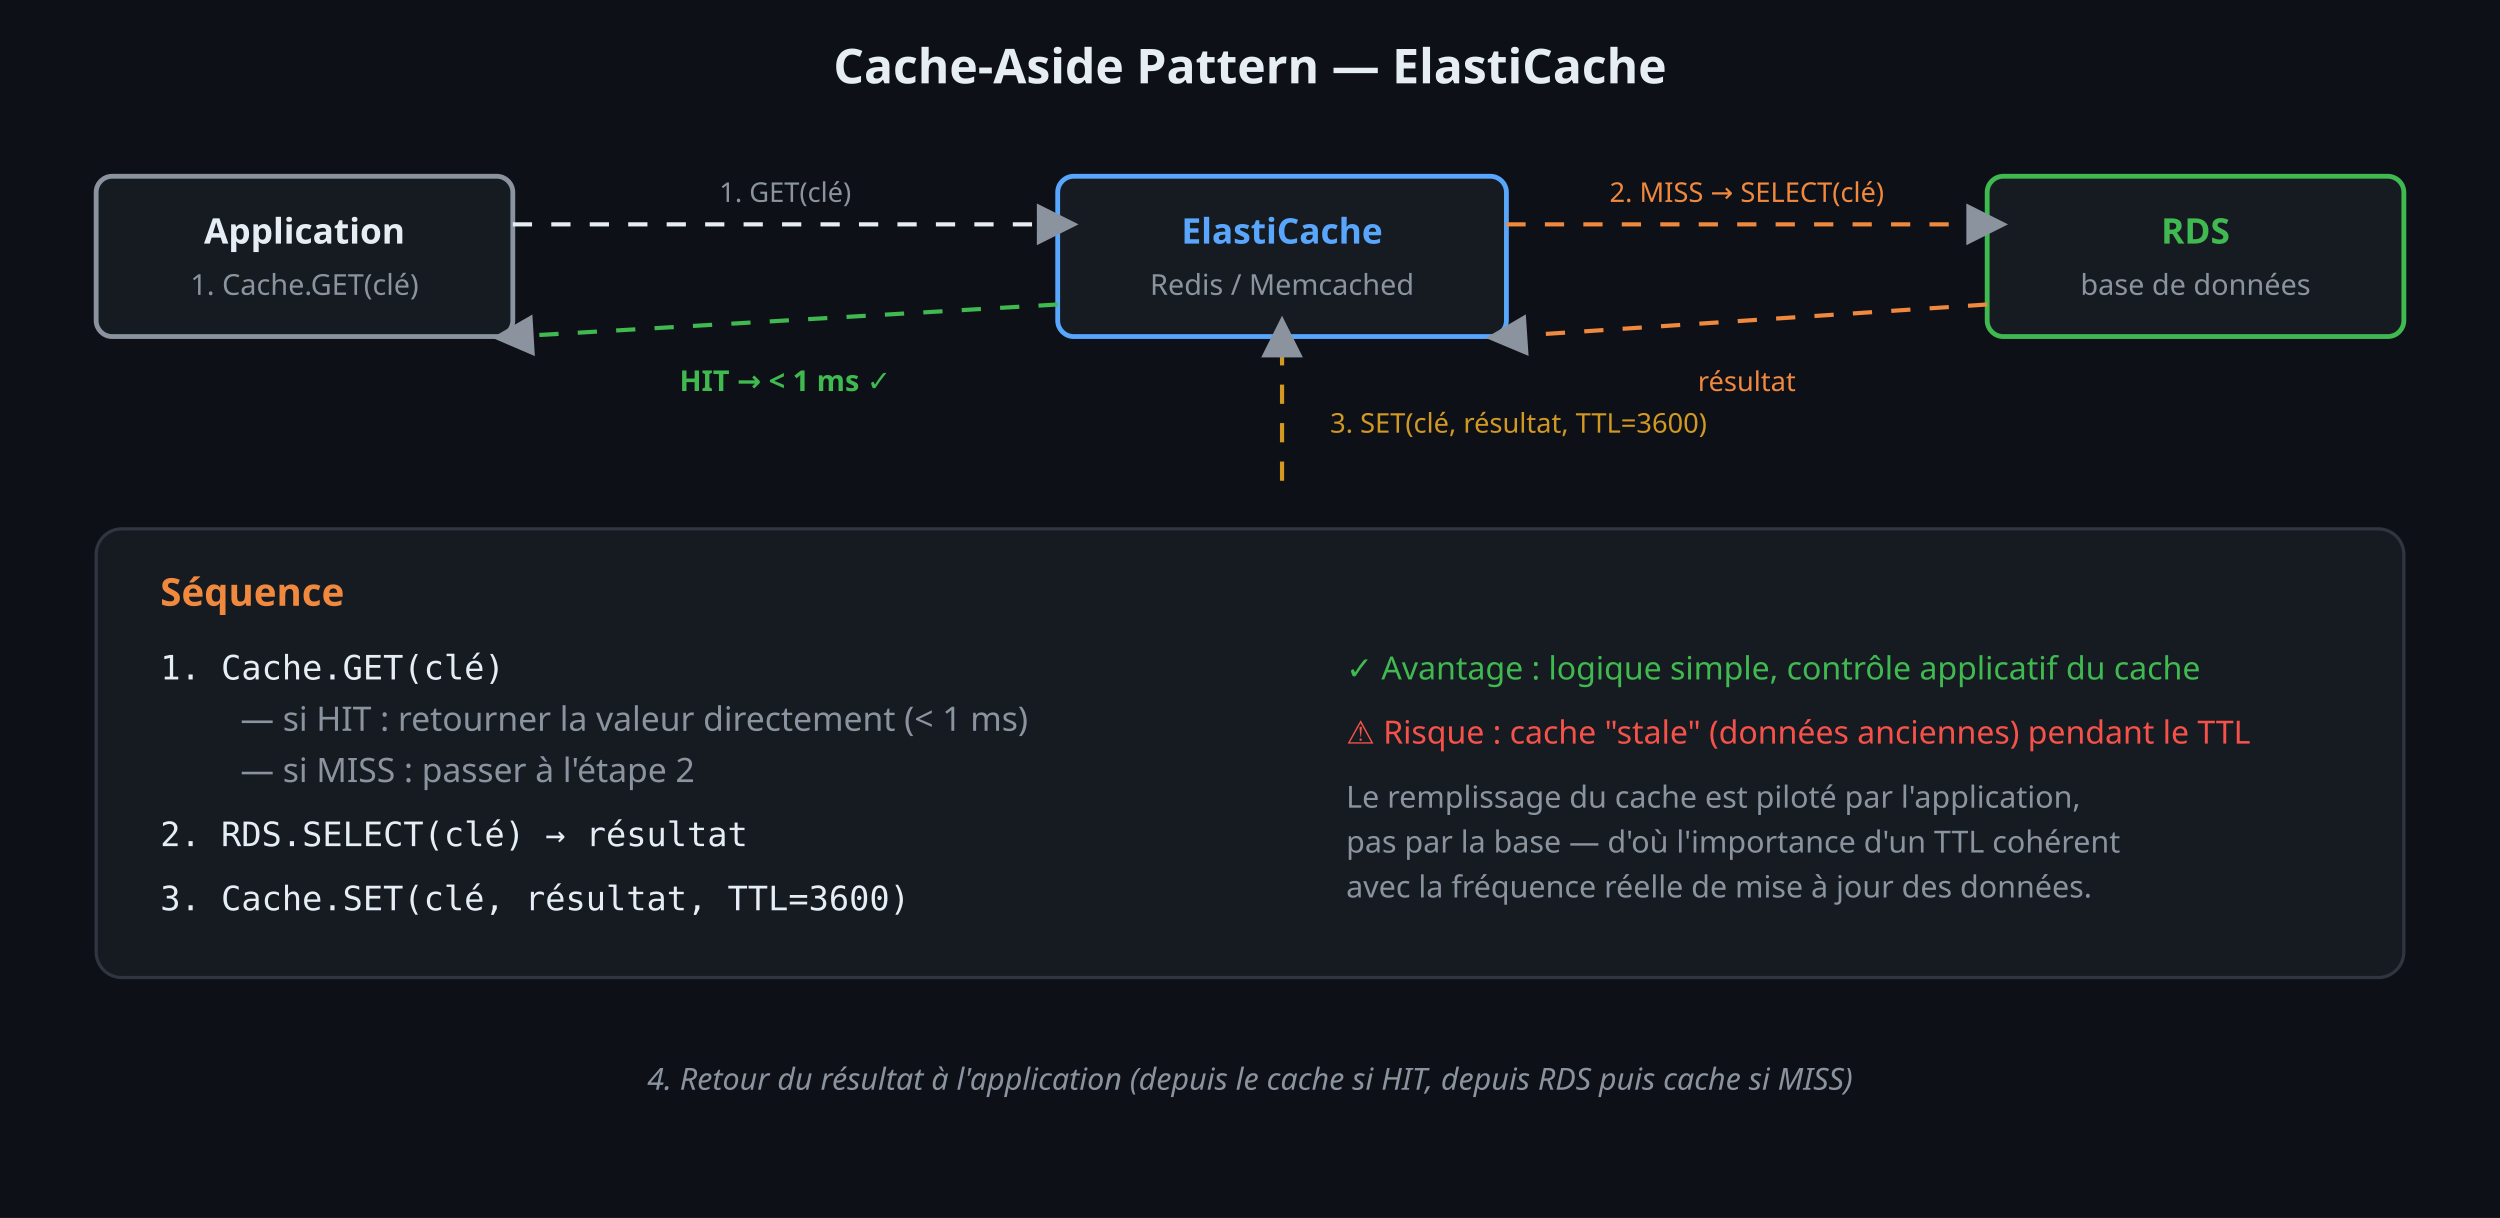
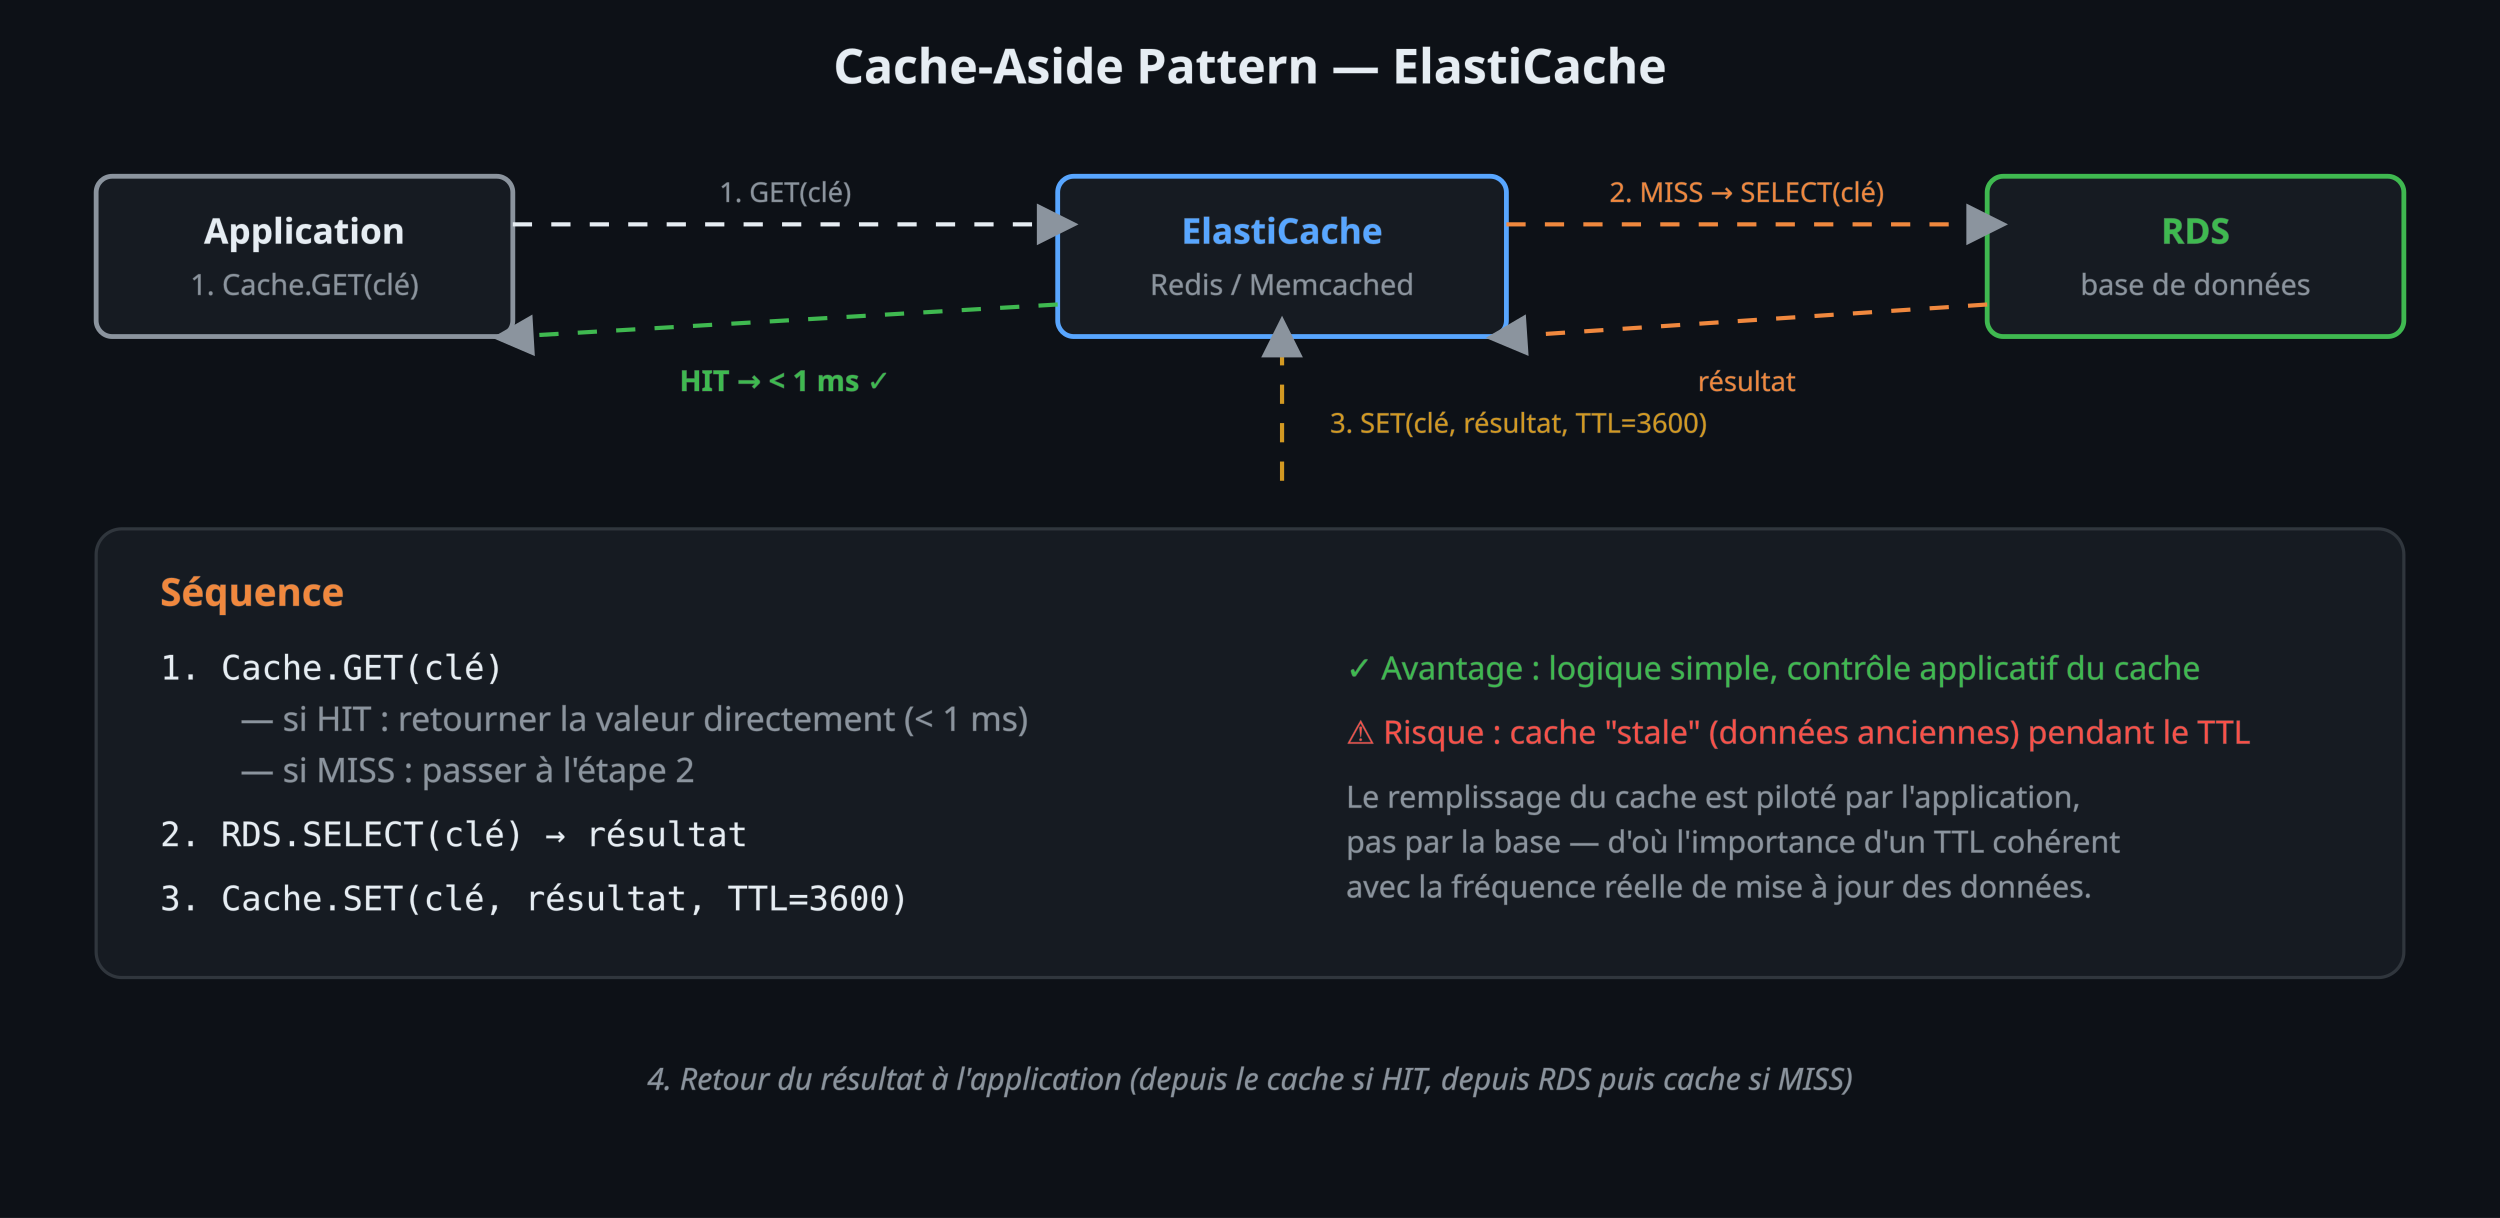
- <svg xmlns="http://www.w3.org/2000/svg" viewBox="0 0 780 380" font-family="system-ui, sans-serif">
+ <svg xmlns="http://www.w3.org/2000/svg" viewBox="0 0 780 380" font-family="system-ui, sans-serif" role="img" aria-labelledby="dawan-title dawan-desc">
+   <style id="dawan-adaptive-accessibility">
+   svg { color-scheme: light dark; isolation: isolate; text-rendering: geometricPrecision; }
+   text { font-synthesis: none; paint-order: stroke fill; stroke: rgba(248,250,252,.20); stroke-width: .28px; stroke-linejoin: round; }
+   path, line, polyline, polygon { vector-effect: non-scaling-stroke; }
+   g[id] { transition: filter .18s ease, opacity .18s ease, transform .18s ease; transform-origin: center; }
+   g[id]:hover, g[id]:focus { filter: brightness(1.13) saturate(1.10) drop-shadow(0 2px 3px rgba(14,165,233,.24)); outline: none; }
+   g[id]:hover path[marker-end], g[id]:focus path[marker-end] { stroke-dasharray: 8 5; animation: dawan-flow .8s linear infinite; }
+   .dawan-theme-backdrop { fill: #f8fafc; stroke: #94a3b8; stroke-width: 1.5; }
+   @keyframes dawan-flow { to { stroke-dashoffset: -13; } }
+   @media (prefers-color-scheme: dark) {
+     .dawan-theme-backdrop { stroke: #7dd3fc; }
+     text { stroke: rgba(2,6,23,.28); }
+   }
+   @media (prefers-reduced-motion: reduce) { g[id], g[id] path { transition: none !important; animation: none !important; } }
+   @media print { g[id] { filter: none !important; } }
+ </style>
  <rect width="780" height="380" fill="#0d1117" />
  <defs>
    <marker id="arrow-ec" markerWidth="10" markerHeight="10" refX="5" refY="5" orient="auto">
      <path d="M0,0 L10,5 L0,10 Z" fill="#8b949e" />
    </marker>
    <style>.flow{stroke-dasharray:6 6;animation:move 1.5s linear infinite}@keyframes move{to{stroke-dashoffset:-24}}@media(prefers-reduced-motion:reduce){.flow{animation:none}}</style>
  </defs>
  <text x="390" y="26" text-anchor="middle" fill="#e6edf3" font-size="15" font-weight="bold">Cache-Aside Pattern — ElastiCache</text>
  <rect x="30" y="55" width="130" height="50" rx="5" fill="#161b22" stroke="#8b949e" stroke-width="1.5" />
  <text x="95" y="76" text-anchor="middle" fill="#e6edf3" font-size="11" font-weight="bold">Application</text>
  <text x="95" y="92" text-anchor="middle" fill="#8b949e" font-size="9">1. Cache.GET(clé)</text>
  <rect x="330" y="55" width="140" height="50" rx="5" fill="#161b22" stroke="#58a6ff" stroke-width="1.5" />
  <text x="400" y="76" text-anchor="middle" fill="#58a6ff" font-size="11" font-weight="bold">ElastiCache</text>
  <text x="400" y="92" text-anchor="middle" fill="#8b949e" font-size="9">Redis / Memcached</text>
  <rect x="620" y="55" width="130" height="50" rx="5" fill="#161b22" stroke="#3fb950" stroke-width="1.5" />
  <text x="685" y="76" text-anchor="middle" fill="#3fb950" font-size="11" font-weight="bold">RDS</text>
  <text x="685" y="92" text-anchor="middle" fill="#8b949e" font-size="9">base de données</text>
  <line class="flow" x1="160" y1="70" x2="330" y2="70" stroke="#e6edf3" stroke-width="1.3" marker-end="url(#arrow-ec)" />
  <text x="245" y="63" text-anchor="middle" fill="#8b949e" font-size="8.5">1. GET(clé)</text>
  <line class="flow" x1="330" y1="95" x2="160" y2="105" stroke="#3fb950" stroke-width="1.3" marker-end="url(#arrow-ec)" />
  <text x="245" y="122" text-anchor="middle" fill="#3fb950" font-size="9" font-weight="bold">HIT → &lt; 1 ms ✓</text>
  <line class="flow" x1="470" y1="70" x2="620" y2="70" stroke="#f0883e" stroke-width="1.3" marker-end="url(#arrow-ec)" />
  <text x="545" y="63" text-anchor="middle" fill="#f0883e" font-size="8.5">2. MISS → SELECT(clé)</text>
  <line class="flow" x1="620" y1="95" x2="470" y2="105" stroke="#f0883e" stroke-width="1.3" marker-end="url(#arrow-ec)" />
  <text x="545" y="122" text-anchor="middle" fill="#f0883e" font-size="8.5">résultat</text>
  <line class="flow" x1="400" y1="150" x2="400" y2="105" stroke="#d29922" stroke-width="1.3" marker-end="url(#arrow-ec)" />
  <text x="415" y="135" fill="#d29922" font-size="8.5">3. SET(clé, résultat, TTL=3600)</text>
  <rect x="30" y="165" width="720" height="140" rx="8" fill="#161b22" stroke="#30363d" stroke-width="1" />
  <text x="50" y="189" fill="#f0883e" font-size="12" font-weight="bold">Séquence</text>
  <g font-size="10.5" font-family="ui-monospace, monospace" fill="#e6edf3">
    <text x="50" y="212">1. Cache.GET(clé)</text>
    <text x="75" y="228" font-family="system-ui, sans-serif" fill="#8b949e">— si HIT : retourner la valeur directement (&lt; 1 ms)</text>
    <text x="75" y="244" font-family="system-ui, sans-serif" fill="#8b949e">— si MISS : passer à l'étape 2</text>
    <text x="50" y="264">2. RDS.SELECT(clé) → résultat</text>
    <text x="50" y="284">3. Cache.SET(clé, résultat, TTL=3600)</text>
  </g>
  <text x="420" y="212" fill="#3fb950" font-size="10">✓ Avantage : logique simple, contrôle applicatif du cache</text>
  <text x="420" y="232" fill="#f85149" font-size="10">⚠ Risque : cache "stale" (données anciennes) pendant le TTL</text>
  <text x="420" y="252" fill="#8b949e" font-size="9.5">Le remplissage du cache est piloté par l'application,</text>
  <text x="420" y="266" fill="#8b949e" font-size="9.5">pas par la base — d'où l'importance d'un TTL cohérent</text>
  <text x="420" y="280" fill="#8b949e" font-size="9.5">avec la fréquence réelle de mise à jour des données.</text>
  <text x="390" y="340" text-anchor="middle" fill="#8b949e" font-size="9.5" font-style="italic">4. Retour du résultat à l'application (depuis le cache si HIT, depuis RDS puis cache si MISS)</text>
</svg>
